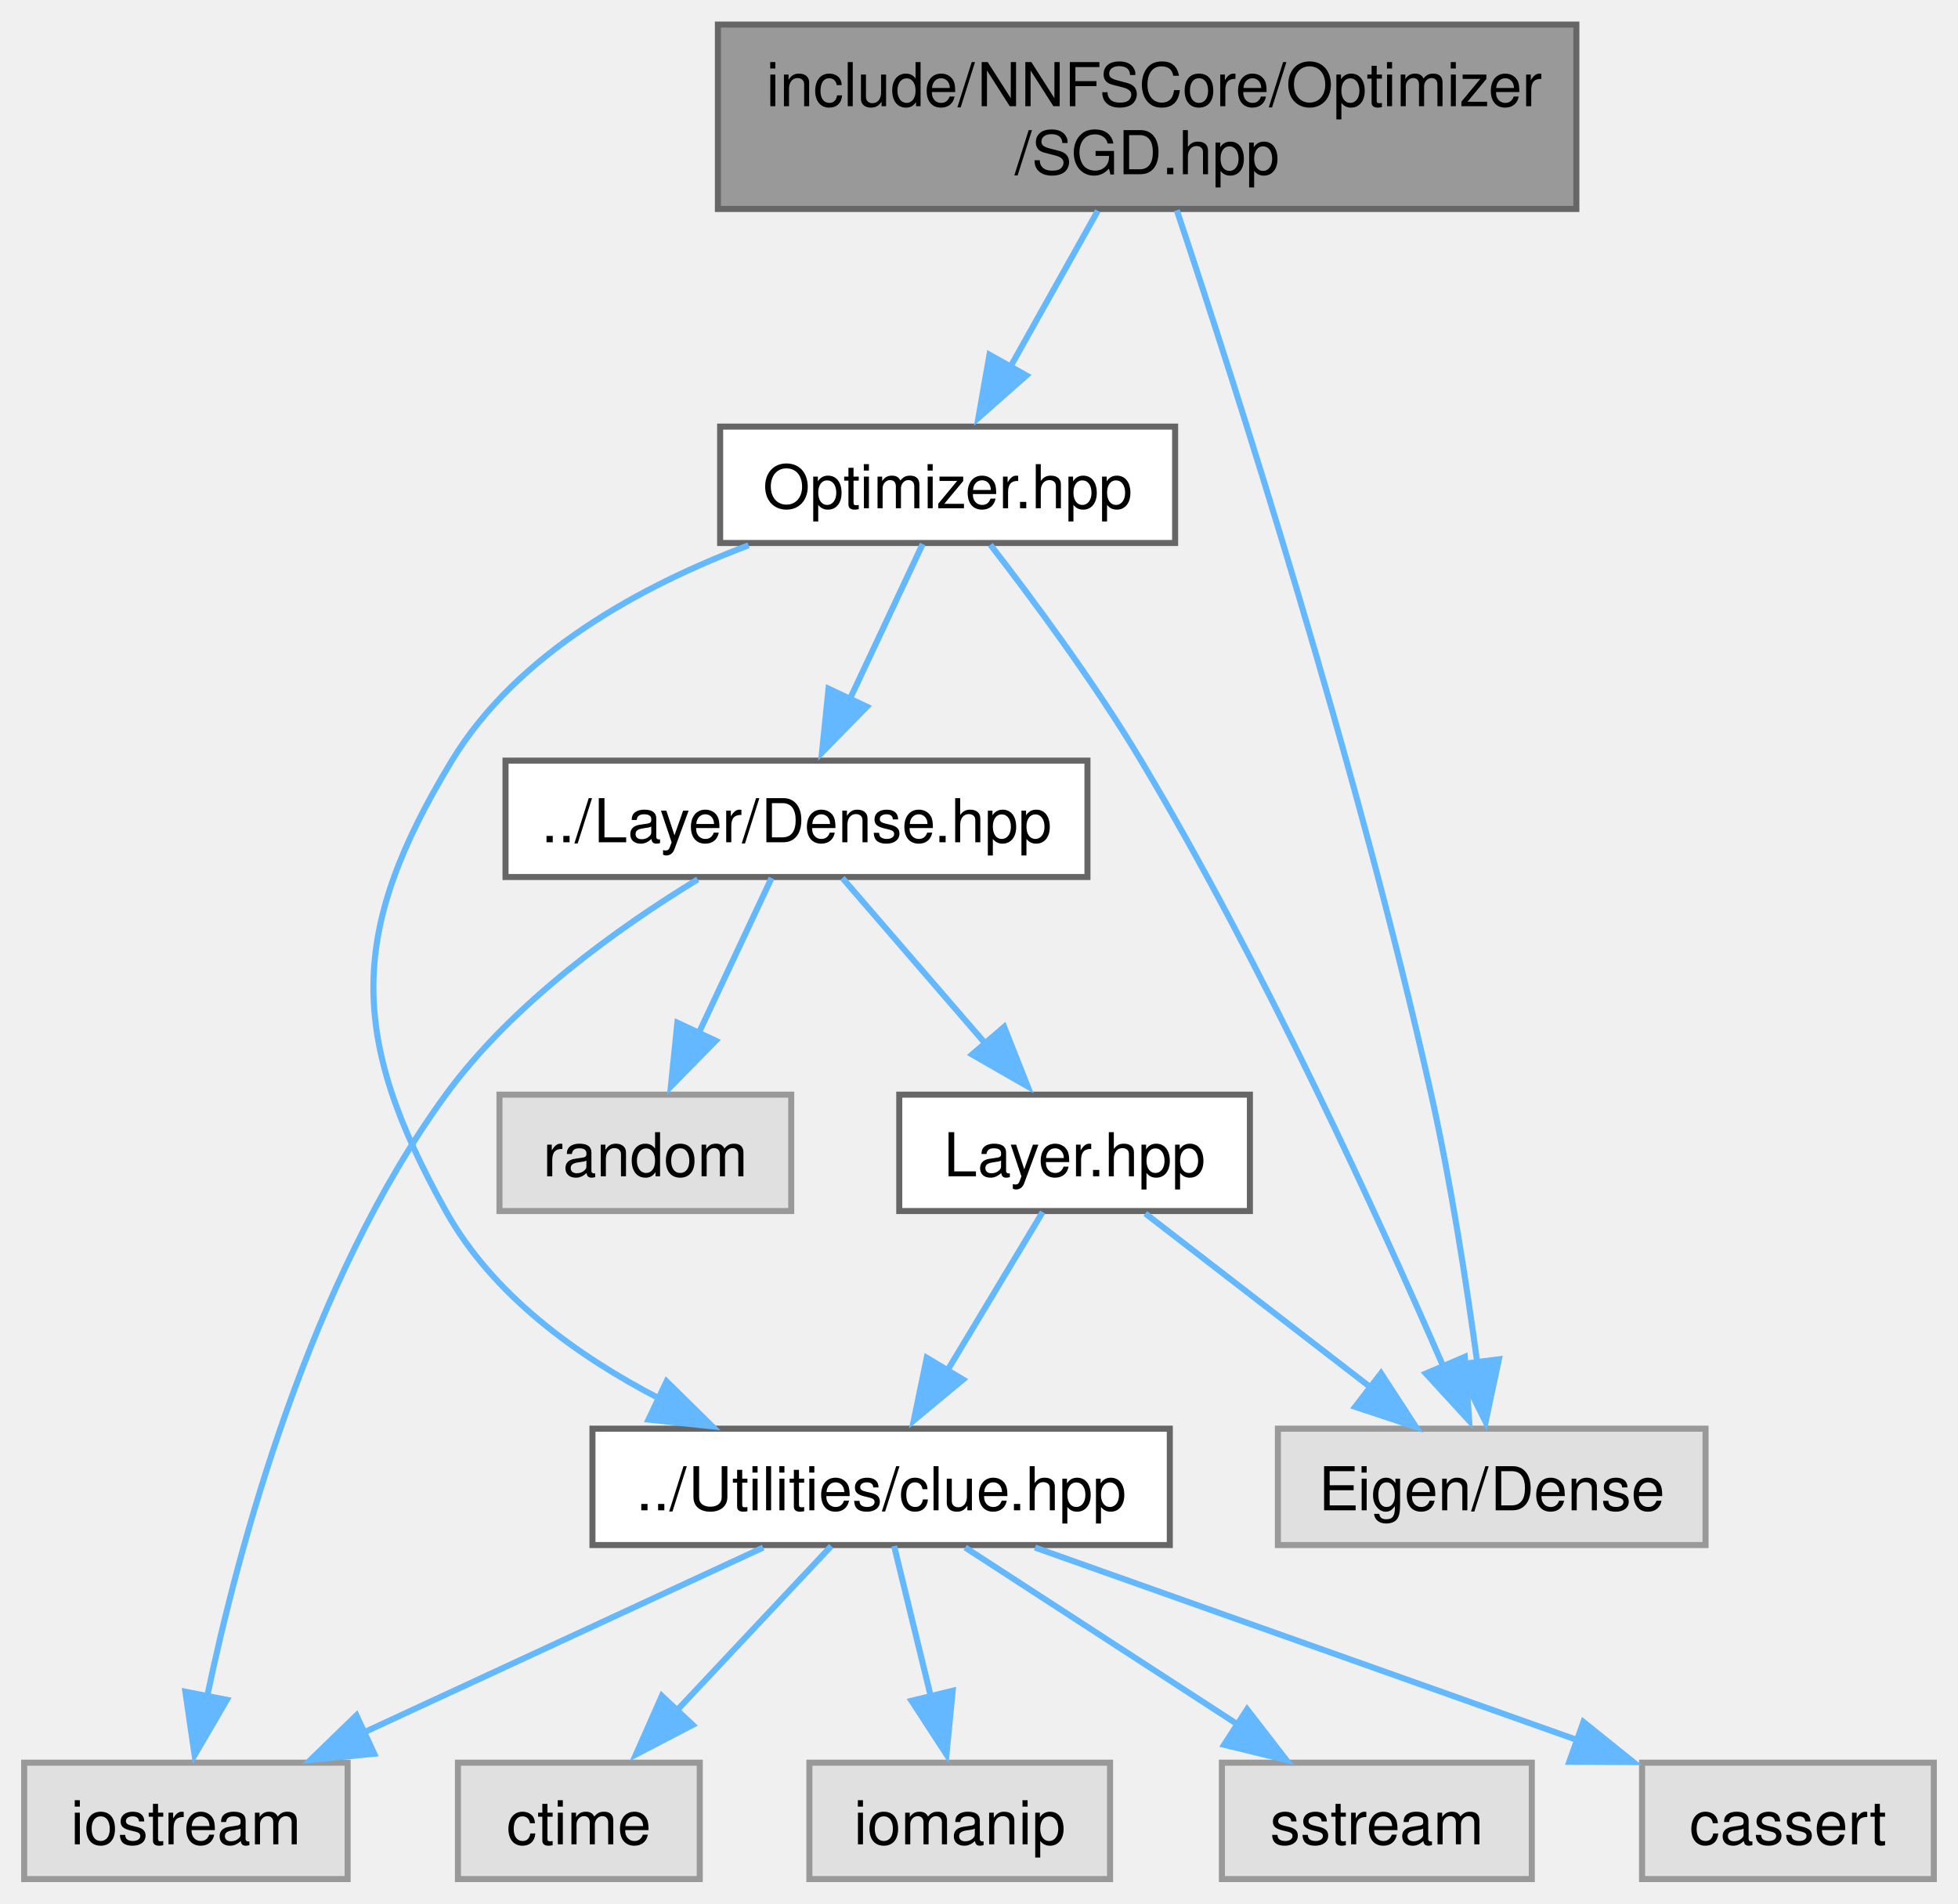
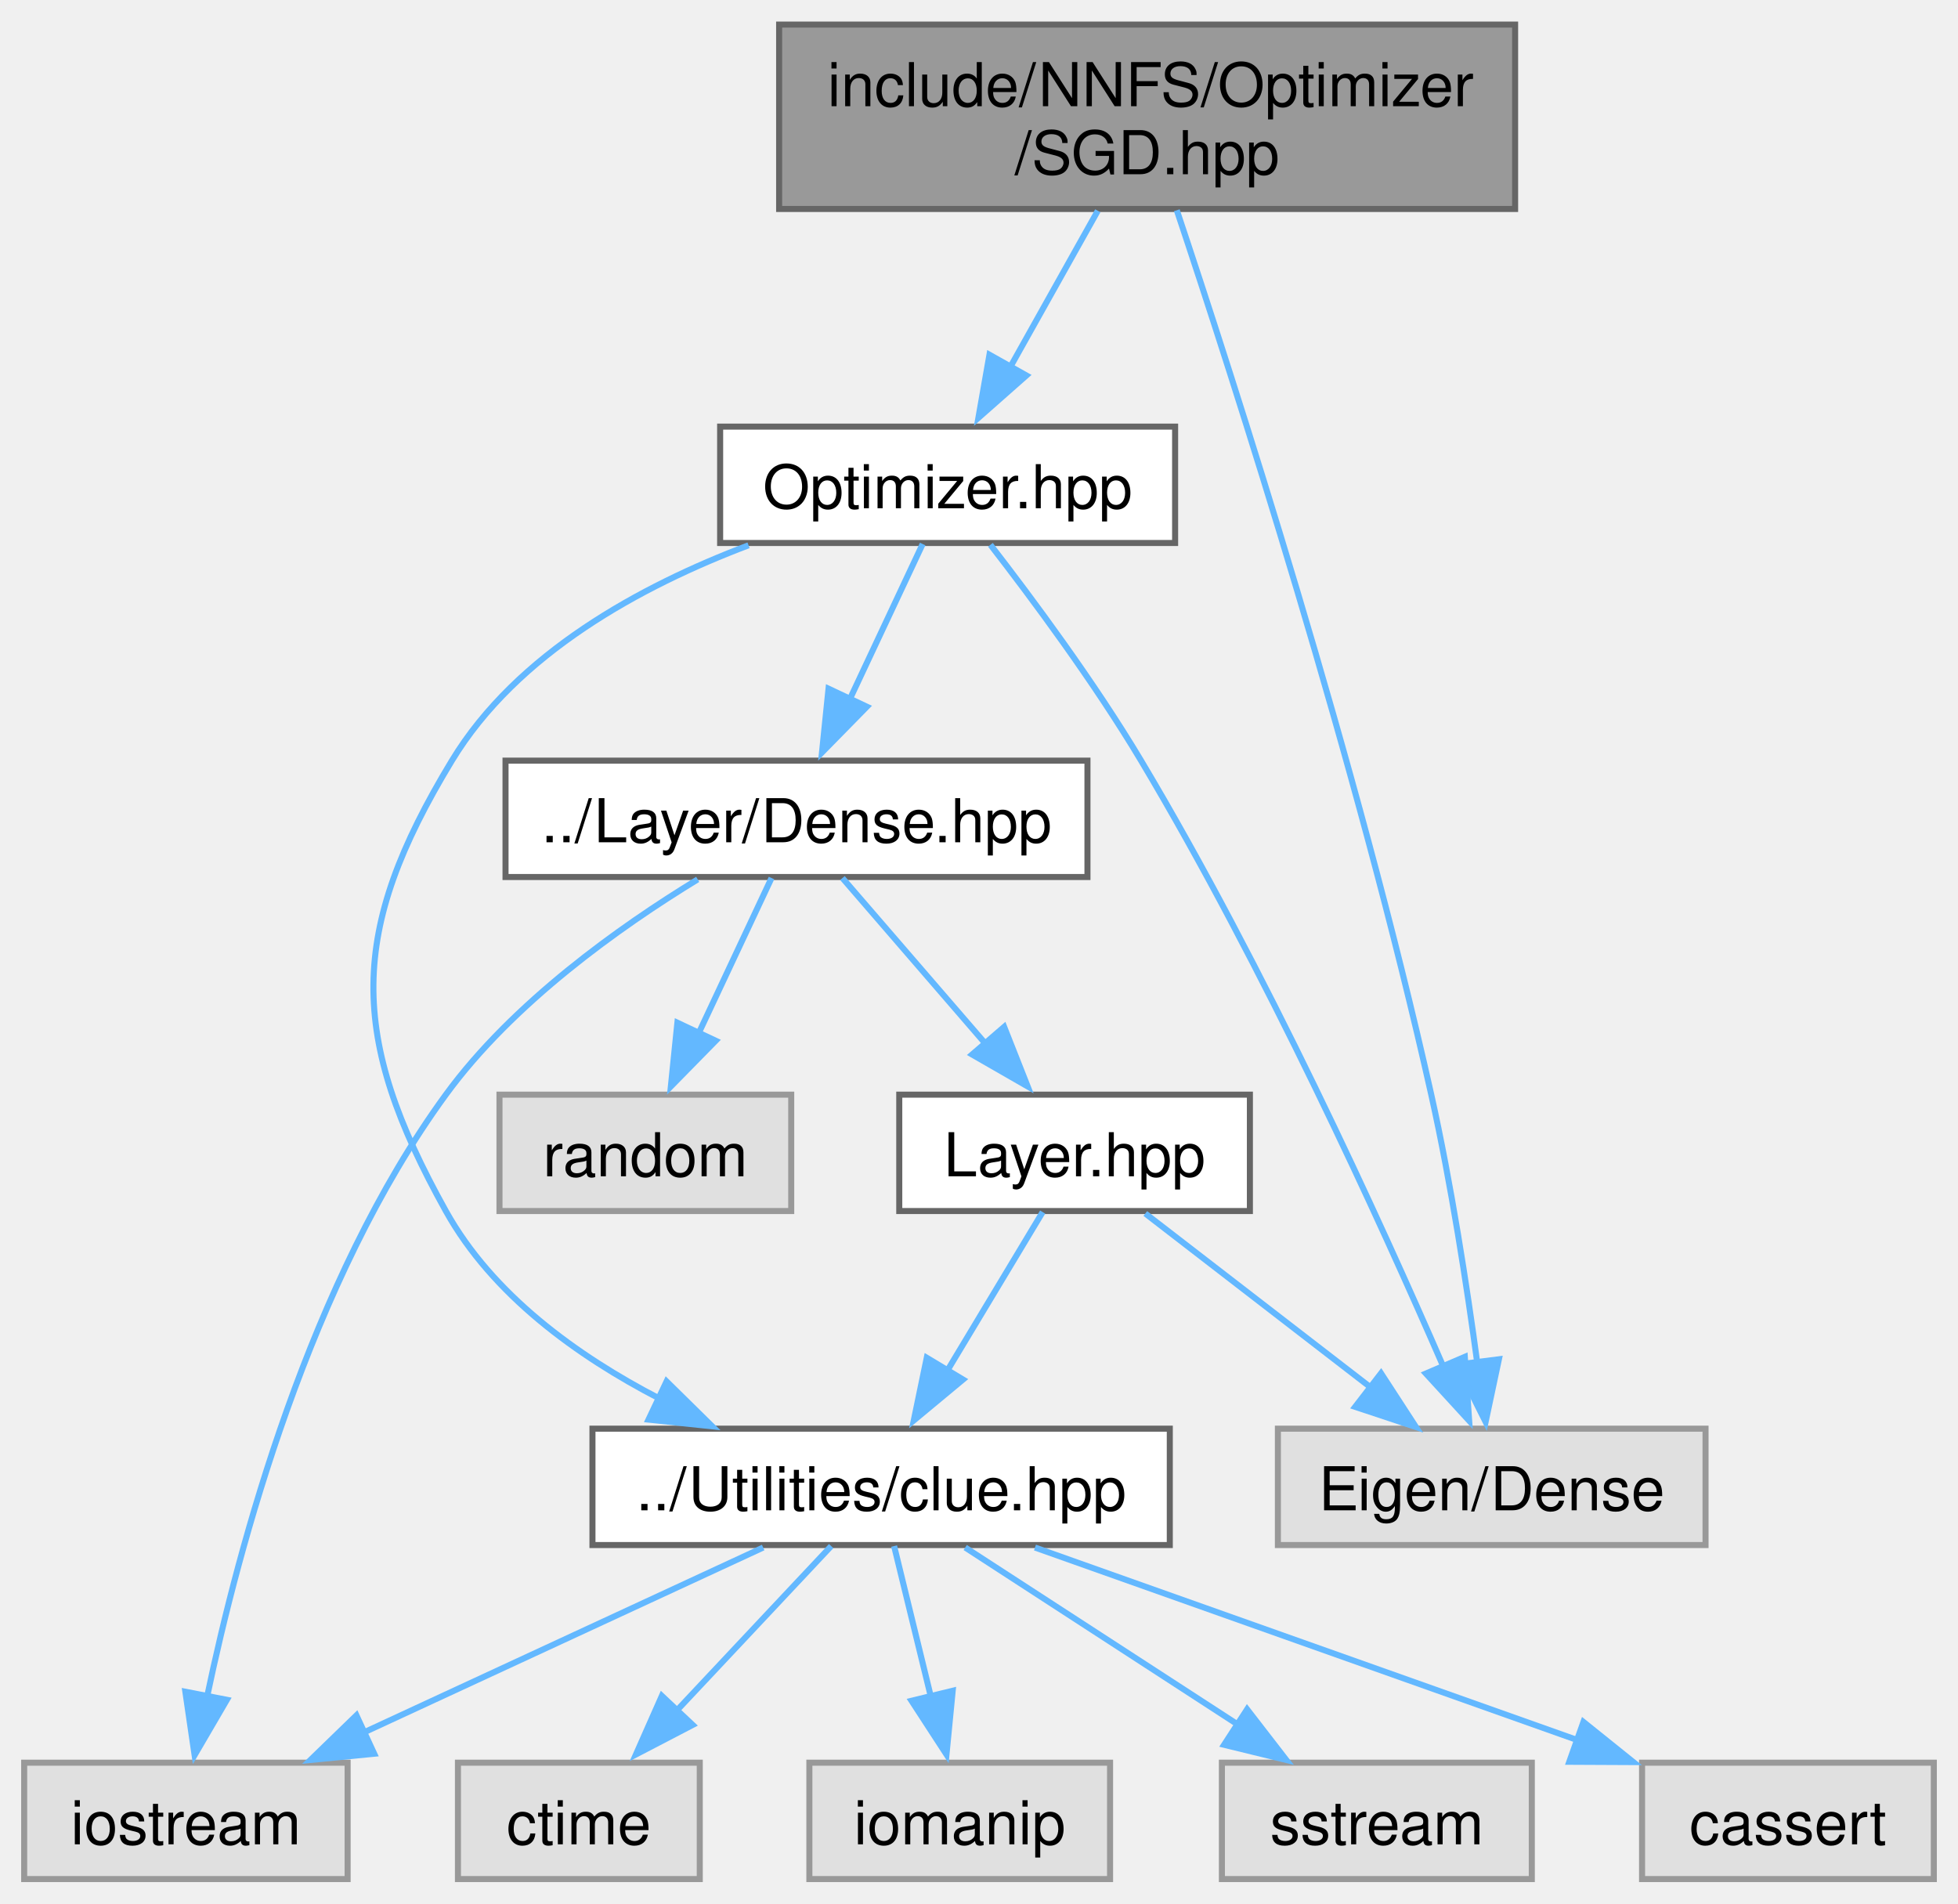
<svg xmlns="http://www.w3.org/2000/svg" xmlns:xlink="http://www.w3.org/1999/xlink" width="324pt" height="315pt" viewBox="0.00 0.00 323.88 314.75">
  <g id="graph0" class="graph" transform="scale(1 1) rotate(0) translate(4 310.75)">
    <g id="node1" class="node">
      <g id="a_node1">
        <a xlink:title=" ">
-           <polygon fill="#999999" stroke="#666666" points="256.75,-306.75 114.75,-306.75 114.75,-276.25 256.75,-276.25 256.75,-306.75" />
-           <text text-anchor="start" x="122.75" y="-293.25" font-family="Helvetica,sans-Serif" font-size="10.00">include/NNFSCore/Optimizer</text>
+           <polygon fill="#999999" stroke="#666666" points="246.62,-306.75 124.88,-306.75 124.88,-276.25 246.62,-276.25 246.62,-306.75" />
+           <text text-anchor="start" x="132.88" y="-293.25" font-family="Helvetica,sans-Serif" font-size="10.00">include/NNFS/Optimizer</text>
          <text text-anchor="middle" x="185.75" y="-282" font-family="Helvetica,sans-Serif" font-size="10.00">/SGD.hpp</text>
        </a>
      </g>
    </g>
    <g id="node2" class="node">
      <g id="a_node2">
        <a xlink:title=" ">
          <polygon fill="#e0e0e0" stroke="#999999" points="278.12,-74.5 207.38,-74.5 207.38,-55.25 278.12,-55.25 278.12,-74.5" />
          <text text-anchor="middle" x="242.75" y="-61" font-family="Helvetica,sans-Serif" font-size="10.00">Eigen/Dense</text>
        </a>
      </g>
    </g>
    <g id="edge1" class="edge">
      <path fill="none" stroke="#63b8ff" d="M190.66,-276.04C200.01,-248.07 220.51,-184.52 232.75,-129.75 236.05,-114.97 238.65,-98.03 240.37,-85.31" />
      <polygon fill="#63b8ff" stroke="#63b8ff" points="243.94,-85.98 241.74,-75.62 237,-85.09 243.94,-85.98" />
    </g>
    <g id="node3" class="node">
      <g id="a_node3">
        <a xlink:href="_optimizer_8hpp.html" target="_top" xlink:title=" ">
          <polygon fill="white" stroke="#666666" points="190.38,-240.25 115.12,-240.25 115.12,-221 190.38,-221 190.38,-240.25" />
          <text text-anchor="middle" x="152.75" y="-226.75" font-family="Helvetica,sans-Serif" font-size="10.00">Optimizer.hpp</text>
        </a>
      </g>
    </g>
    <g id="edge2" class="edge">
      <path fill="none" stroke="#63b8ff" d="M177.59,-275.95C173.24,-268.19 167.85,-258.56 163.2,-250.26" />
      <polygon fill="#63b8ff" stroke="#63b8ff" points="165.78,-248.71 157.84,-241.7 159.67,-252.14 165.78,-248.71" />
    </g>
    <g id="edge3" class="edge">
      <path fill="none" stroke="#63b8ff" d="M159.83,-220.7C166.65,-211.9 177.03,-197.93 184.75,-185 205.11,-150.9 224.39,-108.61 234.78,-84.69" />
      <polygon fill="#63b8ff" stroke="#63b8ff" points="238.3,-86.38 239.02,-75.81 231.86,-83.62 238.3,-86.38" />
    </g>
    <g id="node4" class="node">
      <g id="a_node4">
        <a xlink:href="clue_8hpp.html" target="_top" xlink:title=" ">
          <polygon fill="white" stroke="#666666" points="189.5,-74.5 94,-74.5 94,-55.25 189.5,-55.25 189.5,-74.5" />
          <text text-anchor="middle" x="141.75" y="-61" font-family="Helvetica,sans-Serif" font-size="10.00">../Utilities/clue.hpp</text>
        </a>
      </g>
    </g>
    <g id="edge4" class="edge">
      <path fill="none" stroke="#63b8ff" d="M119.82,-220.62C102.01,-213.89 81.51,-202.74 70.75,-185 53.58,-156.69 53.64,-139.43 69.75,-110.5 77.46,-96.64 91.45,-86.54 105.06,-79.49" />
      <polygon fill="#63b8ff" stroke="#63b8ff" points="106.26,-82.32 113.81,-74.89 103.27,-76 106.26,-82.32" />
    </g>
    <g id="node10" class="node">
      <g id="a_node10">
        <a xlink:href="_dense_8hpp.html" target="_top" xlink:title=" ">
          <polygon fill="white" stroke="#666666" points="175.88,-185 79.62,-185 79.62,-165.75 175.88,-165.75 175.88,-185" />
          <text text-anchor="middle" x="127.75" y="-171.5" font-family="Helvetica,sans-Serif" font-size="10.00">../Layer/Dense.hpp</text>
        </a>
      </g>
    </g>
    <g id="edge10" class="edge">
      <path fill="none" stroke="#63b8ff" d="M148.62,-220.83C145.35,-213.86 140.66,-203.87 136.55,-195.12" />
      <polygon fill="#63b8ff" stroke="#63b8ff" points="139.39,-193.92 131.97,-186.36 133.05,-196.9 139.39,-193.92" />
    </g>
    <g id="node5" class="node">
      <g id="a_node5">
        <a xlink:title=" ">
          <polygon fill="#e0e0e0" stroke="#999999" points="179.62,-19.25 129.88,-19.25 129.88,0 179.62,0 179.62,-19.25" />
          <text text-anchor="middle" x="154.75" y="-5.75" font-family="Helvetica,sans-Serif" font-size="10.00">iomanip</text>
        </a>
      </g>
    </g>
    <g id="edge5" class="edge">
      <path fill="none" stroke="#63b8ff" d="M143.9,-55.08C145.54,-48.34 147.88,-38.77 149.96,-30.24" />
      <polygon fill="#63b8ff" stroke="#63b8ff" points="153.59,-31.15 152.56,-20.61 146.78,-29.49 153.59,-31.15" />
    </g>
    <g id="node6" class="node">
      <g id="a_node6">
        <a xlink:title=" ">
          <polygon fill="#e0e0e0" stroke="#999999" points="249.38,-19.25 198.12,-19.25 198.12,0 249.38,0 249.38,-19.25" />
          <text text-anchor="middle" x="223.75" y="-5.75" font-family="Helvetica,sans-Serif" font-size="10.00">sstream</text>
        </a>
      </g>
    </g>
    <g id="edge6" class="edge">
      <path fill="none" stroke="#63b8ff" d="M155.66,-54.84C168.03,-46.81 186.35,-34.91 200.88,-25.48" />
      <polygon fill="#63b8ff" stroke="#63b8ff" points="202.29,-28.08 208.77,-19.7 198.48,-22.21 202.29,-28.08" />
    </g>
    <g id="node7" class="node">
      <g id="a_node7">
        <a xlink:title=" ">
          <polygon fill="#e0e0e0" stroke="#999999" points="315.88,-19.25 267.62,-19.25 267.62,0 315.88,0 315.88,-19.25" />
          <text text-anchor="middle" x="291.75" y="-5.75" font-family="Helvetica,sans-Serif" font-size="10.00">cassert</text>
        </a>
      </g>
    </g>
    <g id="edge7" class="edge">
      <path fill="none" stroke="#63b8ff" d="M167.2,-54.84C191.84,-46.09 229.41,-32.76 256.84,-23.02" />
      <polygon fill="#63b8ff" stroke="#63b8ff" points="257.92,-25.99 266.18,-19.35 255.58,-19.4 257.92,-25.99" />
    </g>
    <g id="node8" class="node">
      <g id="a_node8">
        <a xlink:title=" ">
          <polygon fill="#e0e0e0" stroke="#999999" points="53.5,-19.25 0,-19.25 0,0 53.5,0 53.5,-19.25" />
          <text text-anchor="middle" x="26.75" y="-5.75" font-family="Helvetica,sans-Serif" font-size="10.00">iostream</text>
        </a>
      </g>
    </g>
    <g id="edge8" class="edge">
      <path fill="none" stroke="#63b8ff" d="M122.24,-54.84C104.15,-46.47 76.98,-33.88 56.24,-24.28" />
      <polygon fill="#63b8ff" stroke="#63b8ff" points="57.9,-20.73 47.35,-19.7 54.96,-27.08 57.9,-20.73" />
    </g>
    <g id="node9" class="node">
      <g id="a_node9">
        <a xlink:title=" ">
          <polygon fill="#e0e0e0" stroke="#999999" points="111.75,-19.25 71.75,-19.25 71.75,0 111.75,0 111.75,-19.25" />
          <text text-anchor="middle" x="91.75" y="-5.75" font-family="Helvetica,sans-Serif" font-size="10.00">ctime</text>
        </a>
      </g>
    </g>
    <g id="edge9" class="edge">
      <path fill="none" stroke="#63b8ff" d="M133.49,-55.08C126.44,-47.57 116.1,-36.56 107.48,-27.38" />
      <polygon fill="#63b8ff" stroke="#63b8ff" points="110.58,-25.5 101.19,-20.61 105.48,-30.3 110.58,-25.5" />
    </g>
    <g id="edge11" class="edge">
      <path fill="none" stroke="#63b8ff" d="M111.41,-165.36C98.49,-157.48 80.84,-144.94 69.75,-129.75 47.24,-98.92 35.49,-55.13 30.25,-30.13" />
      <polygon fill="#63b8ff" stroke="#63b8ff" points="33.53,-29.65 28.19,-20.5 26.66,-30.99 33.53,-29.65" />
    </g>
    <g id="node11" class="node">
      <g id="a_node11">
        <a xlink:title=" ">
          <polygon fill="#e0e0e0" stroke="#999999" points="126.88,-129.75 78.62,-129.75 78.62,-110.5 126.88,-110.5 126.88,-129.75" />
          <text text-anchor="middle" x="102.75" y="-116.25" font-family="Helvetica,sans-Serif" font-size="10.00">random</text>
        </a>
      </g>
    </g>
    <g id="edge12" class="edge">
      <path fill="none" stroke="#63b8ff" d="M123.62,-165.58C120.35,-158.61 115.66,-148.62 111.55,-139.87" />
      <polygon fill="#63b8ff" stroke="#63b8ff" points="114.39,-138.67 106.97,-131.11 108.05,-141.65 114.39,-138.67" />
    </g>
    <g id="node12" class="node">
      <g id="a_node12">
        <a xlink:href="_layer_8hpp.html" target="_top" xlink:title=" ">
          <polygon fill="white" stroke="#666666" points="202.75,-129.75 144.75,-129.75 144.75,-110.5 202.75,-110.5 202.75,-129.75" />
          <text text-anchor="middle" x="173.75" y="-116.25" font-family="Helvetica,sans-Serif" font-size="10.00">Layer.hpp</text>
        </a>
      </g>
    </g>
    <g id="edge13" class="edge">
      <path fill="none" stroke="#63b8ff" d="M135.35,-165.58C141.77,-158.15 151.15,-147.29 159.03,-138.16" />
      <polygon fill="#63b8ff" stroke="#63b8ff" points="162.1,-140.96 165.99,-131.11 156.8,-136.39 162.1,-140.96" />
    </g>
    <g id="edge14" class="edge">
      <path fill="none" stroke="#63b8ff" d="M185.45,-110.09C195.63,-102.24 210.58,-90.7 222.67,-81.37" />
      <polygon fill="#63b8ff" stroke="#63b8ff" points="224.44,-83.66 230.22,-74.77 220.16,-78.11 224.44,-83.66" />
    </g>
    <g id="edge15" class="edge">
      <path fill="none" stroke="#63b8ff" d="M168.47,-110.33C164.18,-103.21 158.01,-92.93 152.67,-84.05" />
      <polygon fill="#63b8ff" stroke="#63b8ff" points="155.3,-82.63 147.15,-75.86 149.3,-86.23 155.3,-82.63" />
    </g>
  </g>
</svg>
